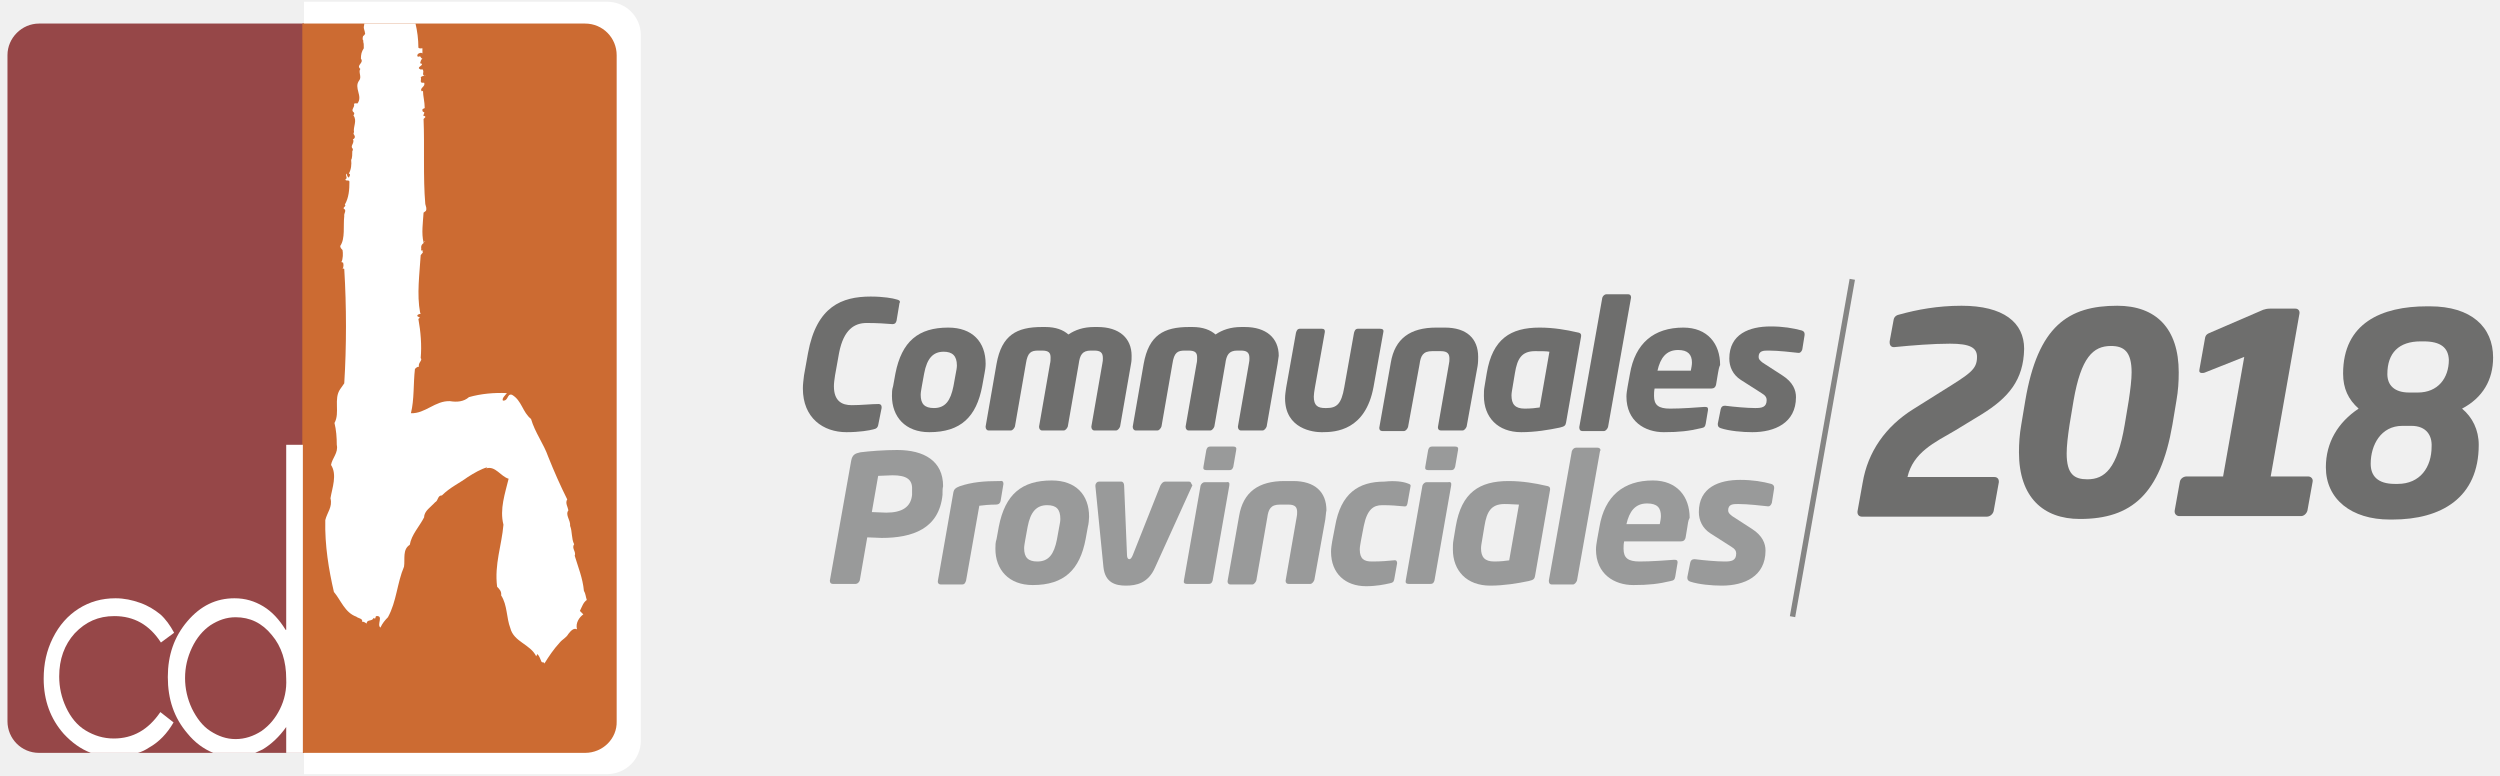
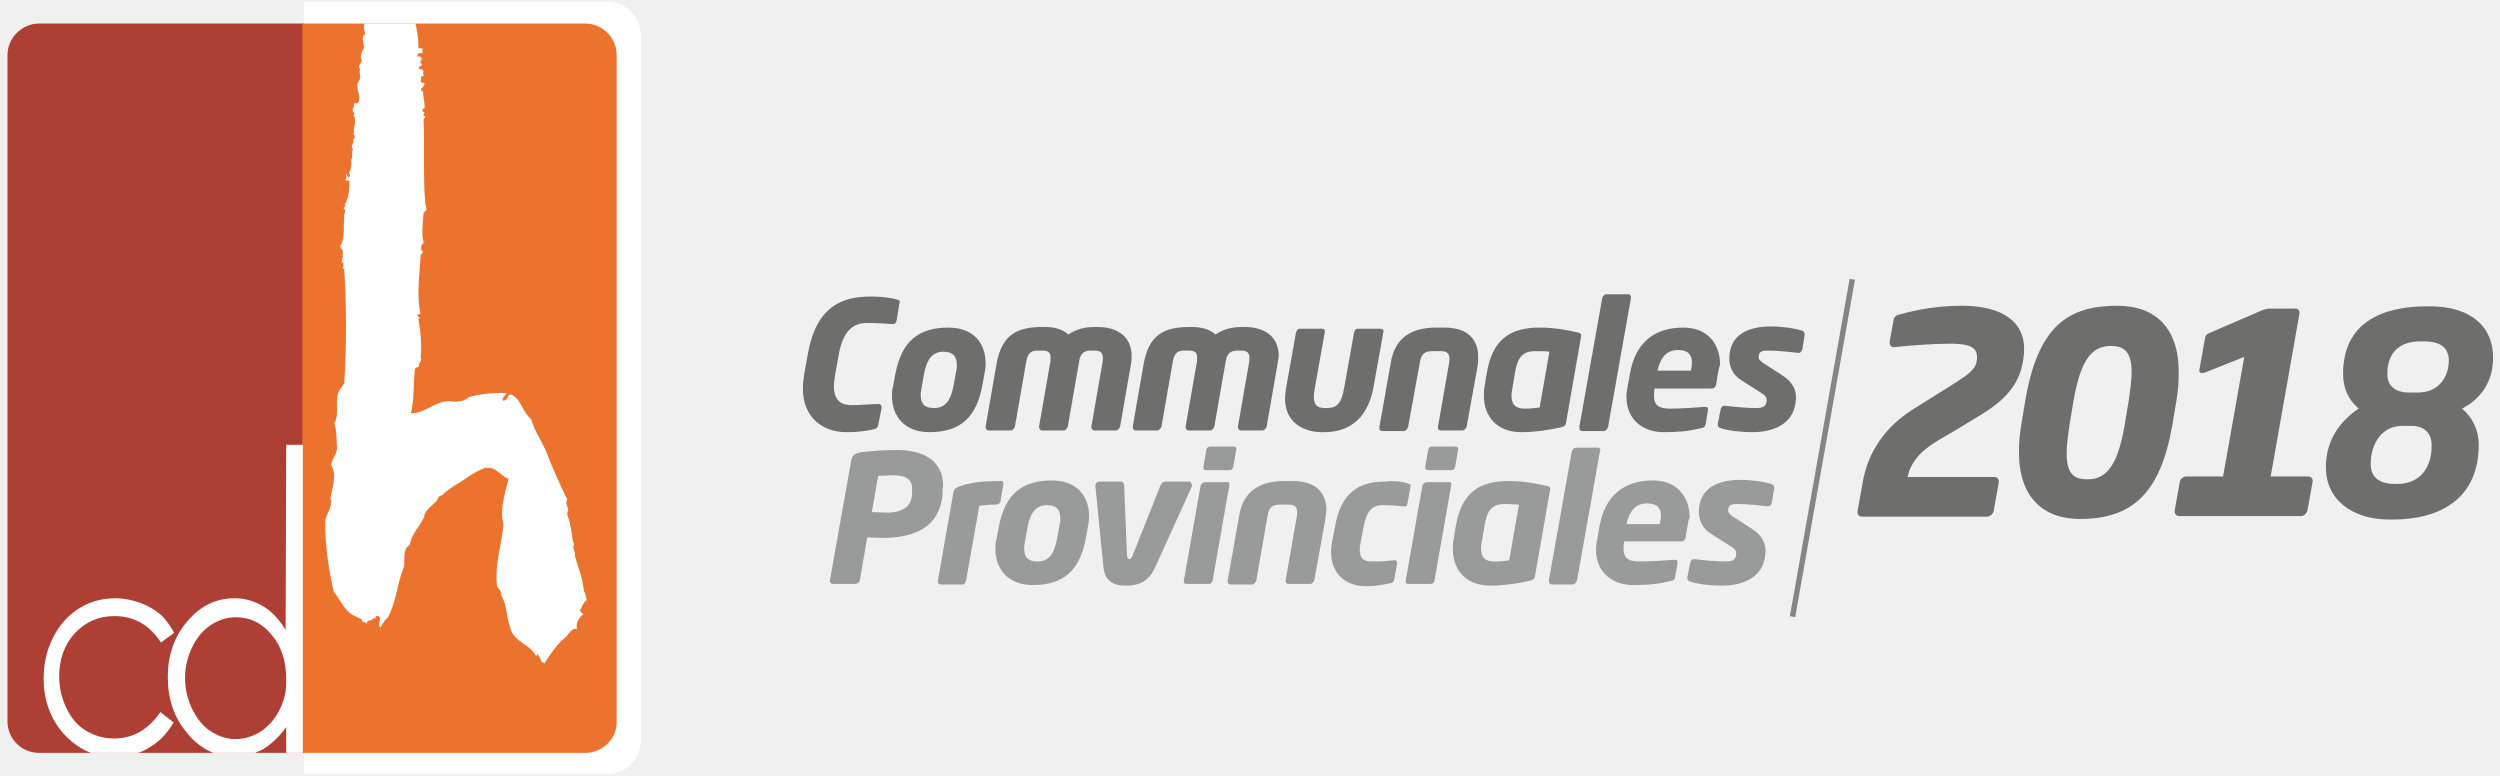
<svg xmlns="http://www.w3.org/2000/svg" version="1.1" id="Layer_1" x="0px" y="0px" viewBox="0 0 435 135" style="enable-background:new 0 0 435 135;" xml:space="preserve">
  <style type="text/css">
	.st0{fill:#6E6E6D;}
	.st1{fill:#999A9A;}
	.st2{fill:none;stroke:#858584;stroke-width:0.943;}
- 	.st3{fill:#964748;}
+ 	.st3{fill:#AE3F34;}
	.st4{fill:#FFFFFF;}
- 	.st5{fill:#CC6B32;}
+ 	.st5{fill:#EB732D;}
</style>
  <g>
    <g>
-       <path class="st0" d="M156.5,52.8l-0.5,3c-0.1,0.4-0.3,0.6-0.7,0.6c0,0,0,0,0,0h0c-1.1-0.1-2.8-0.2-4.5-0.2c-2.1,0-4,1.1-4.8,5.2    l-0.7,3.9c-0.1,0.7-0.2,1.3-0.2,1.9c0,2.6,1.4,3.3,3.1,3.3c1.7,0,3.4-0.2,4.6-0.2c0,0,0.1,0,0.1,0c0.3,0,0.5,0.2,0.5,0.5    c0,0,0,0.1,0,0.2l-0.6,3c-0.1,0.4-0.3,0.6-0.8,0.7c-0.7,0.2-2.5,0.5-4.7,0.5c-4.1,0-7.6-2.5-7.6-7.6c0-0.7,0.1-1.5,0.2-2.3    l0.7-3.9c1.5-8.1,5.9-9.8,10.9-9.8c2.2,0,3.9,0.3,4.5,0.5c0.4,0.1,0.6,0.2,0.6,0.5C156.5,52.7,156.5,52.7,156.5,52.8    C156.5,52.8,156.5,52.8,156.5,52.8z" />
+       <path class="st0" d="M156.5,52.8l-0.5,3c-0.1,0.4-0.3,0.6-0.7,0.6l0,0l0,0c-1.1-0.1-2.8-0.2-4.5-0.2c-2.1,0-4,1.1-4.8,5.2    l-0.7,3.9c-0.1,0.7-0.2,1.3-0.2,1.9c0,2.6,1.4,3.3,3.1,3.3c1.7,0,3.4-0.2,4.6-0.2h0.1c0.3,0,0.5,0.2,0.5,0.5c0,0,0,0.1,0,0.2    l-0.6,3c-0.1,0.4-0.3,0.6-0.8,0.7c-0.7,0.2-2.5,0.5-4.7,0.5c-4.1,0-7.6-2.5-7.6-7.6c0-0.7,0.1-1.5,0.2-2.3l0.7-3.9    c1.5-8.1,5.9-9.8,10.9-9.8c2.2,0,3.9,0.3,4.5,0.5c0.4,0.1,0.6,0.2,0.6,0.5C156.5,52.7,156.5,52.7,156.5,52.8L156.5,52.8z" />
      <path class="st0" d="M171.3,65l-0.4,2.2c-1,5.3-3.7,8-9.2,8c-4.2,0-6.5-2.7-6.5-6.3c0-0.6,0-1.1,0.2-1.7l0.4-2.2    c1.1-5.6,4-8,9.2-8c4.2,0,6.5,2.5,6.5,6.3C171.5,63.8,171.4,64.6,171.3,65z M164.2,61.2c-1.8,0-2.9,1.1-3.4,3.8l-0.4,2.2    c-0.1,0.6-0.2,1.1-0.2,1.5c0,1.6,0.7,2.3,2.3,2.3c2,0,2.9-1.3,3.4-3.8l0.4-2.2c0.1-0.5,0.2-1,0.2-1.4    C166.5,61.9,165.7,61.2,164.2,61.2z" />
-       <path class="st0" d="M196.8,63.3l-1.9,10.9c-0.1,0.3-0.4,0.7-0.7,0.7h-3.8c-0.3,0-0.5-0.3-0.5-0.6c0,0,0-0.1,0-0.1l1.9-10.9    c0.1-0.4,0.1-0.7,0.1-1c0-1-0.5-1.3-1.5-1.3h-0.6c-1.5,0-1.9,0.8-2.1,2.3l-1.9,10.9c-0.1,0.3-0.4,0.7-0.7,0.7h-3.8    c-0.3,0-0.5-0.3-0.5-0.6c0,0,0-0.1,0-0.1l1.9-10.9c0.1-0.4,0.1-0.7,0.1-1.1c0-0.8-0.3-1.2-1.5-1.2h-0.6c-1.3,0-1.9,0.3-2.2,2.3    l-1.9,10.9c-0.1,0.3-0.4,0.7-0.7,0.7H172c-0.3,0-0.5-0.3-0.5-0.6c0,0,0-0.1,0-0.1l1.9-10.9c0.9-5,3.5-6.4,7.9-6.4h0.6    c1.8,0,3.1,0.5,4,1.3c1.2-0.8,2.6-1.3,4.5-1.3h0.6c3.7,0,5.9,1.9,5.9,5C196.9,62.4,196.9,62.8,196.8,63.3z" />
-       <path class="st0" d="M222.3,63.3l-1.9,10.9c-0.1,0.3-0.4,0.7-0.7,0.7h-3.8c-0.3,0-0.5-0.3-0.5-0.6c0,0,0-0.1,0-0.1l1.9-10.9    c0.1-0.4,0.1-0.7,0.1-1c0-1-0.5-1.3-1.5-1.3h-0.6c-1.5,0-1.9,0.8-2.1,2.3l-1.9,10.9c-0.1,0.3-0.4,0.7-0.7,0.7h-3.8    c-0.3,0-0.5-0.3-0.5-0.6c0,0,0-0.1,0-0.1l1.9-10.9c0.1-0.4,0.1-0.7,0.1-1.1c0-0.8-0.3-1.2-1.5-1.2h-0.6c-1.3,0-1.9,0.3-2.2,2.3    l-1.9,10.9c-0.1,0.3-0.4,0.7-0.7,0.7h-3.8c-0.3,0-0.5-0.3-0.5-0.6c0,0,0-0.1,0-0.1l1.9-10.9c0.9-5,3.5-6.4,7.9-6.4h0.6    c1.8,0,3.1,0.5,4,1.3c1.2-0.8,2.6-1.3,4.5-1.3h0.6c3.7,0,5.9,1.9,5.9,5C222.4,62.4,222.4,62.8,222.3,63.3z" />
+       <path class="st0" d="M196.8,63.3l-1.9,10.9c-0.1,0.3-0.4,0.7-0.7,0.7h-3.8c-0.3,0-0.5-0.3-0.5-0.6v-0.1l1.9-10.9    c0.1-0.4,0.1-0.7,0.1-1c0-1-0.5-1.3-1.5-1.3h-0.6c-1.5,0-1.9,0.8-2.1,2.3l-1.9,10.9c-0.1,0.3-0.4,0.7-0.7,0.7h-3.8    c-0.3,0-0.5-0.3-0.5-0.6v-0.1l1.9-10.9c0.1-0.4,0.1-0.7,0.1-1.1c0-0.8-0.3-1.2-1.5-1.2h-0.6c-1.3,0-1.9,0.3-2.2,2.3l-1.9,10.9    c-0.1,0.3-0.4,0.7-0.7,0.7H172c-0.3,0-0.5-0.3-0.5-0.6v-0.1l1.9-10.9c0.9-5,3.5-6.4,7.9-6.4h0.6c1.8,0,3.1,0.5,4,1.3    c1.2-0.8,2.6-1.3,4.5-1.3h0.6c3.7,0,5.9,1.9,5.9,5C196.9,62.4,196.9,62.8,196.8,63.3z" />
+       <path class="st0" d="M222.3,63.3l-1.9,10.9c-0.1,0.3-0.4,0.7-0.7,0.7h-3.8c-0.3,0-0.5-0.3-0.5-0.6v-0.1l1.9-10.9    c0.1-0.4,0.1-0.7,0.1-1c0-1-0.5-1.3-1.5-1.3h-0.6c-1.5,0-1.9,0.8-2.1,2.3l-1.9,10.9c-0.1,0.3-0.4,0.7-0.7,0.7h-3.8    c-0.3,0-0.5-0.3-0.5-0.6v-0.1l1.9-10.9c0.1-0.4,0.1-0.7,0.1-1.1c0-0.8-0.3-1.2-1.5-1.2h-0.6c-1.3,0-1.9,0.3-2.2,2.3l-1.9,10.9    c-0.1,0.3-0.4,0.7-0.7,0.7h-3.8c-0.3,0-0.5-0.3-0.5-0.6v-0.1l1.9-10.9c0.9-5,3.5-6.4,7.9-6.4h0.6c1.8,0,3.1,0.5,4,1.3    c1.2-0.8,2.6-1.3,4.5-1.3h0.6c3.7,0,5.9,1.9,5.9,5C222.4,62.4,222.4,62.8,222.3,63.3z" />
      <path class="st0" d="M240.7,57.8l-1.7,9.5c-1.4,7.6-6.6,7.9-8.9,7.9h-0.2c-1.3,0-6.3-0.5-6.3-5.9c0-0.6,0.1-1.2,0.2-1.9l1.7-9.5    c0.1-0.3,0.2-0.7,0.7-0.7h3.8c0.4,0,0.6,0.2,0.5,0.7l-1.7,9.5c-0.1,0.6-0.2,1.2-0.2,1.6c0,1.6,0.7,2,2,2h0.2    c1.8,0,2.6-0.7,3.1-3.6l1.7-9.5c0.1-0.3,0.2-0.7,0.7-0.7h3.8C240.6,57.2,240.8,57.4,240.7,57.8z" />
-       <path class="st0" d="M257.1,63.7l-1.9,10.5c-0.1,0.3-0.4,0.7-0.7,0.7h-3.8c-0.3,0-0.5-0.2-0.5-0.5c0,0,0-0.1,0-0.1l1.9-10.9    c0.1-0.4,0.1-0.7,0.1-1c0-0.8-0.3-1.3-1.5-1.3h-1.5c-1.6,0-2,0.8-2.2,2.3L245,74.3c-0.1,0.3-0.4,0.7-0.7,0.7h-3.8    c-0.3,0-0.5-0.2-0.5-0.5c0,0,0-0.1,0-0.1l2-11.3c0.7-4.2,3.4-6.1,7.9-6.1h1.5c3.8,0,5.8,1.9,5.8,5.1    C257.2,62.5,257.2,63.1,257.1,63.7z" />
+       <path class="st0" d="M257.1,63.7l-1.9,10.5c-0.1,0.3-0.4,0.7-0.7,0.7h-3.8c-0.3,0-0.5-0.2-0.5-0.5v-0.1l1.9-10.9    c0.1-0.4,0.1-0.7,0.1-1c0-0.8-0.3-1.3-1.5-1.3h-1.5c-1.6,0-2,0.8-2.2,2.3l-2,10.9c-0.1,0.3-0.4,0.7-0.7,0.7h-3.8    c-0.3,0-0.5-0.2-0.5-0.5v-0.1l2-11.3c0.7-4.2,3.4-6.1,7.9-6.1h1.5c3.8,0,5.8,1.9,5.8,5.1C257.2,62.5,257.2,63.1,257.1,63.7z" />
      <path class="st0" d="M275.1,58.6l-2.6,14.9c-0.1,0.5-0.2,0.7-1.1,0.9c-1.9,0.4-4.3,0.8-6.7,0.8c-4.1,0-6.5-2.6-6.5-6.3    c0-0.5,0-1.1,0.1-1.6l0.4-2.4c1-5.9,4.1-7.9,9.2-7.9c2.4,0,4.7,0.4,6.4,0.8C274.9,57.9,275.2,58,275.1,58.6z M267.1,61.1    c-2.4,0-3.1,1.4-3.5,3.8l-0.4,2.4c-0.1,0.6-0.2,1.1-0.2,1.5c0,1.5,0.6,2.3,2.3,2.3c1,0,2-0.1,2.6-0.2l1.7-9.7    C269.1,61.1,268.1,61.1,267.1,61.1z" />
-       <path class="st0" d="M283.8,51.8l-4,22.5c-0.1,0.3-0.4,0.7-0.7,0.7h-3.8c-0.3,0-0.5-0.2-0.5-0.6c0,0,0-0.1,0-0.1l4-22.5    c0.1-0.3,0.4-0.6,0.7-0.6h3.8c0.3,0,0.5,0.2,0.5,0.5C283.8,51.7,283.8,51.7,283.8,51.8z" />
-       <path class="st0" d="M298.9,65.1l-0.3,1.8c-0.1,0.5-0.4,0.7-0.8,0.7h-9.9c-0.1,0.5-0.1,0.9-0.1,1.3c0,1.6,0.8,2.2,2.8,2.2    c2,0,4.7-0.2,6-0.3c0.5,0,0.6,0.1,0.6,0.5l-0.4,2.4c-0.1,0.5-0.2,0.7-0.8,0.8c-2.1,0.5-3.8,0.7-6.5,0.7c-3.3,0-6.5-1.9-6.5-6.2    c0-0.5,0.1-1.1,0.2-1.7l0.4-2.2c0.9-5.4,4.2-8.1,9.3-8.1c4.2,0,6.4,2.8,6.4,6.5C299.1,63.9,299,64.5,298.9,65.1z M292,60.9    c-2.1,0-3.1,1.4-3.6,3.6h5.8c0.1-0.5,0.2-1,0.2-1.4C294.4,61.7,293.7,60.9,292,60.9z" />
-       <path class="st0" d="M314,58.3l-0.4,2.5c-0.1,0.3-0.3,0.6-0.6,0.6c0,0-0.1,0-0.1,0c-0.9-0.1-3.5-0.4-5.1-0.4c0,0-0.1,0-0.1,0    c-0.8,0-1.7,0-1.7,1.1c0,0.4,0.2,0.6,0.7,1l3.4,2.2c1.9,1.2,2.4,2.6,2.4,3.8c0,4.5-3.7,6.1-7.6,6.1c-1.7,0-4-0.2-5.5-0.7    c-0.3-0.1-0.5-0.3-0.5-0.6c0-0.1,0-0.1,0-0.2l0.5-2.5c0.1-0.4,0.3-0.6,0.7-0.6c0,0,0.1,0,0.1,0c1.6,0.2,3.8,0.4,5.2,0.4    c1.1,0,2-0.1,2-1.4c0-0.4-0.2-0.8-0.9-1.2l-3.6-2.3c-1.4-0.9-2-2.3-2-3.7c0-4.3,3.5-5.6,7.2-5.6c2.2,0,3.9,0.3,5.4,0.7    c0.3,0.1,0.5,0.3,0.5,0.6C314,58.2,314,58.3,314,58.3z" />
+       <path class="st0" d="M283.8,51.8l-4,22.5c-0.1,0.3-0.4,0.7-0.7,0.7h-3.8c-0.3,0-0.5-0.2-0.5-0.6v-0.1l4-22.5    c0.1-0.3,0.4-0.6,0.7-0.6h3.8C283.6,51.2,283.8,51.4,283.8,51.8C283.8,51.7,283.8,51.7,283.8,51.8z" />
+       <path class="st0" d="M298.9,65.1l-0.3,1.8c-0.1,0.5-0.4,0.7-0.8,0.7h-9.9c-0.1,0.5-0.1,0.9-0.1,1.3c0,1.6,0.8,2.2,2.8,2.2    s4.7-0.2,6-0.3c0.5,0,0.6,0.1,0.6,0.5l-0.4,2.4c-0.1,0.5-0.2,0.7-0.8,0.8c-2.1,0.5-3.8,0.7-6.5,0.7c-3.3,0-6.5-1.9-6.5-6.2    c0-0.5,0.1-1.1,0.2-1.7l0.4-2.2c0.9-5.4,4.2-8.1,9.3-8.1c4.2,0,6.4,2.8,6.4,6.5C299.1,63.9,299,64.5,298.9,65.1z M292,60.9    c-2.1,0-3.1,1.4-3.6,3.6h5.8c0.1-0.5,0.2-1,0.2-1.4C294.4,61.7,293.7,60.9,292,60.9z" />
+       <path class="st0" d="M314,58.3l-0.4,2.5c-0.1,0.3-0.3,0.6-0.6,0.6h-0.1c-0.9-0.1-3.5-0.4-5.1-0.4h-0.1c-0.8,0-1.7,0-1.7,1.1    c0,0.4,0.2,0.6,0.7,1l3.4,2.2c1.9,1.2,2.4,2.6,2.4,3.8c0,4.5-3.7,6.1-7.6,6.1c-1.7,0-4-0.2-5.5-0.7c-0.3-0.1-0.5-0.3-0.5-0.6    c0-0.1,0-0.1,0-0.2l0.5-2.5c0.1-0.4,0.3-0.6,0.7-0.6h0.1c1.6,0.2,3.8,0.4,5.2,0.4c1.1,0,2-0.1,2-1.4c0-0.4-0.2-0.8-0.9-1.2    l-3.6-2.3c-1.4-0.9-2-2.3-2-3.7c0-4.3,3.5-5.6,7.2-5.6c2.2,0,3.9,0.3,5.4,0.7c0.3,0.1,0.5,0.3,0.5,0.6C314,58.2,314,58.3,314,58.3    z" />
    </g>
    <g>
-       <path class="st1" d="M164,85.8l0,0.3c-0.6,5.9-5.2,7.5-10.6,7.5c-0.7,0-1.7-0.1-2.5-0.1l-1.3,7.5c-0.1,0.3-0.4,0.6-0.7,0.6h-4    c-0.3,0-0.5-0.2-0.5-0.5c0,0,0-0.1,0-0.1l3.7-20.8c0.2-1.1,0.7-1.3,1.6-1.5c1.6-0.2,4.1-0.4,6.4-0.4c4.7,0,8,1.9,8,6.3    C164,85,164,85.4,164,85.8z M155.3,82.7c-0.4,0-2.2,0.1-2.5,0.1l-1.1,6.3c0.3,0,2.2,0.1,2.5,0.1c2.8,0,4.3-1,4.5-3.1l0-0.3    c0-0.2,0-0.4,0-0.6C158.8,83.4,157.7,82.7,155.3,82.7z" />
+       <path class="st1" d="M164,85.8v0.3c-0.6,5.9-5.2,7.5-10.6,7.5c-0.7,0-1.7-0.1-2.5-0.1l-1.3,7.5c-0.1,0.3-0.4,0.6-0.7,0.6h-4    c-0.3,0-0.5-0.2-0.5-0.5V101l3.7-20.8c0.2-1.1,0.7-1.3,1.6-1.5c1.6-0.2,4.1-0.4,6.4-0.4c4.7,0,8,1.9,8,6.3    C164,85,164,85.4,164,85.8z M155.3,82.7c-0.4,0-2.2,0.1-2.5,0.1l-1.1,6.3c0.3,0,2.2,0.1,2.5,0.1c2.8,0,4.3-1,4.5-3.1v-0.3    c0-0.2,0-0.4,0-0.6C158.8,83.4,157.7,82.7,155.3,82.7z" />
      <path class="st1" d="M174.6,84.2l-0.5,3c-0.1,0.3-0.2,0.6-0.9,0.6c-0.9,0-2.1,0.1-2.8,0.2l-2.3,13c-0.1,0.3-0.2,0.7-0.7,0.7h-3.7    c-0.3,0-0.6-0.2-0.5-0.7l2.7-15.4c0.1-0.4,0.3-0.7,1.1-1c2.1-0.7,4.1-0.9,7-0.9C174.4,83.6,174.6,83.8,174.6,84.2z" />
      <path class="st1" d="M189.3,91.6l-0.4,2.2c-1,5.3-3.7,8-9.2,8c-4.2,0-6.5-2.7-6.5-6.3c0-0.6,0-1.1,0.2-1.7l0.4-2.2    c1.1-5.6,4-8,9.2-8c4.2,0,6.5,2.5,6.5,6.3C189.5,90.4,189.4,91.3,189.3,91.6z M182.2,87.9c-1.8,0-2.9,1.1-3.4,3.8l-0.4,2.2    c-0.1,0.6-0.2,1.1-0.2,1.5c0,1.6,0.7,2.3,2.3,2.3c2,0,2.9-1.3,3.4-3.8l0.4-2.2c0.1-0.5,0.2-1,0.2-1.4    C184.5,88.6,183.8,87.9,182.2,87.9z" />
-       <path class="st1" d="M207.4,84.6l-6.4,14.1c-1.2,2.8-3.3,3.2-5.1,3.2s-3.6-0.5-3.9-3.2l-1.4-14.1c0,0,0-0.1,0-0.1    c0-0.4,0.3-0.7,0.6-0.7h3.9c0.3,0,0.5,0.3,0.5,0.7l0.5,12.1c0,0.5,0.2,0.7,0.4,0.7s0.4-0.2,0.6-0.7l4.8-12.1    c0.2-0.4,0.5-0.7,0.8-0.7h4.2c0.2,0,0.4,0.2,0.4,0.4C207.5,84.4,207.5,84.5,207.4,84.6z" />
+       <path class="st1" d="M207.4,84.6L201,98.7c-1.2,2.8-3.3,3.2-5.1,3.2s-3.6-0.5-3.9-3.2l-1.4-14.1v-0.1c0-0.4,0.3-0.7,0.6-0.7h3.9    c0.3,0,0.5,0.3,0.5,0.7l0.5,12.1c0,0.5,0.2,0.7,0.4,0.7s0.4-0.2,0.6-0.7l4.8-12.1c0.2-0.4,0.5-0.7,0.8-0.7h4.2    c0.2,0,0.4,0.2,0.4,0.4C207.5,84.4,207.5,84.5,207.4,84.6z" />
      <path class="st1" d="M213.9,84.5L211,101c-0.1,0.3-0.2,0.6-0.7,0.6h-3.8c-0.4,0-0.6-0.2-0.5-0.6l2.9-16.5c0.1-0.3,0.4-0.6,0.7-0.6    h3.8C213.8,83.8,214,84,213.9,84.5z M209.4,81.2l0.5-2.9c0.1-0.3,0.2-0.6,0.7-0.6h4c0.4,0,0.6,0.2,0.5,0.6l-0.5,2.9    c-0.1,0.3-0.2,0.6-0.7,0.6h-4C209.5,81.8,209.3,81.6,209.4,81.2z" />
-       <path class="st1" d="M230.6,90.4l-1.9,10.5c-0.1,0.3-0.4,0.7-0.7,0.7h-3.8c-0.3,0-0.5-0.2-0.5-0.5c0,0,0-0.1,0-0.1l1.9-10.9    c0.1-0.4,0.1-0.7,0.1-1c0-0.8-0.3-1.3-1.5-1.3h-1.5c-1.6,0-2,0.8-2.2,2.3l-1.9,10.9c-0.1,0.3-0.4,0.7-0.7,0.7h-3.8    c-0.3,0-0.5-0.2-0.5-0.5c0,0,0-0.1,0-0.1l2-11.3c0.7-4.2,3.4-6.1,7.9-6.1h1.5c3.8,0,5.8,1.9,5.8,5.1    C230.7,89.2,230.7,89.8,230.6,90.4z" />
+       <path class="st1" d="M230.6,90.4l-1.9,10.5c-0.1,0.3-0.4,0.7-0.7,0.7h-3.8c-0.3,0-0.5-0.2-0.5-0.5V101l1.9-10.9    c0.1-0.4,0.1-0.7,0.1-1c0-0.8-0.3-1.3-1.5-1.3h-1.5c-1.6,0-2,0.8-2.2,2.3l-1.9,10.9c-0.1,0.3-0.4,0.7-0.7,0.7h-3.8    c-0.3,0-0.5-0.2-0.5-0.5v-0.1l2-11.3c0.7-4.2,3.4-6.1,7.9-6.1h1.5c3.8,0,5.8,1.9,5.8,5.1C230.7,89.2,230.7,89.8,230.6,90.4z" />
      <path class="st1" d="M244.9,84.1c0.6,0.2,0.6,0.3,0.5,0.7l-0.5,2.8c-0.1,0.3-0.1,0.6-0.7,0.5c-1.2-0.1-2-0.2-3.7-0.2    c-1.5,0-2.6,0.7-3.2,3.6l-0.5,2.6c-0.1,0.6-0.2,1.1-0.2,1.5c0,1.7,0.8,2.1,2.1,2.1c1.8,0,2.6-0.1,3.8-0.2c0.5-0.1,0.6,0.2,0.6,0.5    l-0.5,2.8c-0.1,0.5-0.3,0.6-0.8,0.7c-0.9,0.2-2.3,0.5-4.1,0.5c-3.6,0-6.1-2.2-6.1-6c0-0.6,0.1-1.2,0.2-1.8l0.5-2.6    c1-5.8,4.1-7.8,8.6-7.8C242.7,83.6,244.1,83.8,244.9,84.1z" />
      <path class="st1" d="M252.5,84.5l-2.9,16.5c-0.1,0.3-0.2,0.6-0.7,0.6h-3.8c-0.4,0-0.6-0.2-0.5-0.6l2.9-16.5    c0.1-0.3,0.4-0.6,0.7-0.6h3.8C252.4,83.8,252.6,84,252.5,84.5z M248,81.2l0.5-2.9c0.1-0.3,0.2-0.6,0.7-0.6h4    c0.4,0,0.6,0.2,0.5,0.6l-0.5,2.9c-0.1,0.3-0.2,0.6-0.7,0.6h-4C248.1,81.8,247.9,81.6,248,81.2z" />
      <path class="st1" d="M269.7,85.3l-2.6,14.9c-0.1,0.5-0.2,0.7-1.1,0.9c-1.9,0.4-4.3,0.8-6.7,0.8c-4.1,0-6.5-2.6-6.5-6.3    c0-0.5,0-1.1,0.1-1.6l0.4-2.4c1-5.9,4.1-7.9,9.2-7.9c2.4,0,4.7,0.4,6.4,0.8C269.5,84.6,269.8,84.7,269.7,85.3z M261.8,87.7    c-2.4,0-3.1,1.4-3.5,3.8l-0.4,2.4c-0.1,0.6-0.2,1.1-0.2,1.5c0,1.5,0.6,2.3,2.3,2.3c1,0,2-0.1,2.6-0.2l1.7-9.7    C263.7,87.8,262.8,87.7,261.8,87.7z" />
-       <path class="st1" d="M278.4,78.5l-4,22.5c-0.1,0.3-0.4,0.7-0.7,0.7H270c-0.3,0-0.5-0.2-0.5-0.6c0,0,0-0.1,0-0.1l4-22.5    c0.1-0.3,0.4-0.6,0.7-0.6h3.8c0.3,0,0.5,0.2,0.5,0.5C278.4,78.4,278.4,78.4,278.4,78.5z" />
-       <path class="st1" d="M293.6,91.7l-0.3,1.8c-0.1,0.5-0.4,0.7-0.8,0.7h-9.9c-0.1,0.5-0.1,0.9-0.1,1.3c0,1.6,0.8,2.2,2.8,2.2    c2,0,4.7-0.2,6-0.3c0.5,0,0.6,0.1,0.6,0.5l-0.4,2.4c-0.1,0.5-0.2,0.7-0.8,0.8c-2.1,0.5-3.8,0.7-6.5,0.7c-3.3,0-6.5-1.9-6.5-6.2    c0-0.5,0.1-1.1,0.2-1.7l0.4-2.2c0.9-5.4,4.2-8.1,9.3-8.1c4.2,0,6.4,2.8,6.4,6.5C293.7,90.6,293.7,91.2,293.6,91.7z M286.6,87.6    c-2.1,0-3.1,1.4-3.6,3.6h5.8c0.1-0.5,0.2-1,0.2-1.4C289,88.4,288.4,87.6,286.6,87.6z" />
-       <path class="st1" d="M308.7,85l-0.4,2.5c-0.1,0.3-0.3,0.6-0.6,0.6c0,0-0.1,0-0.1,0c-0.9-0.1-3.5-0.4-5.1-0.4c0,0-0.1,0-0.1,0    c-0.8,0-1.7,0-1.7,1.1c0,0.4,0.2,0.6,0.7,1l3.4,2.2c1.9,1.2,2.4,2.6,2.4,3.8c0,4.5-3.7,6.1-7.6,6.1c-1.7,0-4-0.2-5.5-0.7    c-0.3-0.1-0.5-0.3-0.5-0.6c0-0.1,0-0.1,0-0.2l0.5-2.5c0.1-0.4,0.3-0.6,0.7-0.6c0,0,0.1,0,0.1,0c1.6,0.2,3.8,0.4,5.2,0.4    c1.1,0,2-0.1,2-1.4c0-0.4-0.2-0.8-0.9-1.2l-3.6-2.3c-1.4-0.9-2-2.3-2-3.7c0-4.3,3.5-5.6,7.2-5.6c2.2,0,3.9,0.3,5.4,0.7    c0.3,0.1,0.5,0.3,0.5,0.6C308.7,84.9,308.7,85,308.7,85z" />
+       <path class="st1" d="M278.4,78.5l-4,22.5c-0.1,0.3-0.4,0.7-0.7,0.7H270c-0.3,0-0.5-0.2-0.5-0.6V101l4-22.5    c0.1-0.3,0.4-0.6,0.7-0.6h3.8c0.3,0,0.5,0.2,0.5,0.5C278.4,78.4,278.4,78.4,278.4,78.5z" />
+       <path class="st1" d="M293.6,91.7l-0.3,1.8c-0.1,0.5-0.4,0.7-0.8,0.7h-9.9c-0.1,0.5-0.1,0.9-0.1,1.3c0,1.6,0.8,2.2,2.8,2.2    s4.7-0.2,6-0.3c0.5,0,0.6,0.1,0.6,0.5l-0.4,2.4c-0.1,0.5-0.2,0.7-0.8,0.8c-2.1,0.5-3.8,0.7-6.5,0.7c-3.3,0-6.5-1.9-6.5-6.2    c0-0.5,0.1-1.1,0.2-1.7l0.4-2.2c0.9-5.4,4.2-8.1,9.3-8.1c4.2,0,6.4,2.8,6.4,6.5C293.7,90.6,293.7,91.2,293.6,91.7z M286.6,87.6    c-2.1,0-3.1,1.4-3.6,3.6h5.8c0.1-0.5,0.2-1,0.2-1.4C289,88.4,288.4,87.6,286.6,87.6z" />
+       <path class="st1" d="M308.7,85l-0.4,2.5c-0.1,0.3-0.3,0.6-0.6,0.6h-0.1c-0.9-0.1-3.5-0.4-5.1-0.4h-0.1c-0.8,0-1.7,0-1.7,1.1    c0,0.4,0.2,0.6,0.7,1l3.4,2.2c1.9,1.2,2.4,2.6,2.4,3.8c0,4.5-3.7,6.1-7.6,6.1c-1.7,0-4-0.2-5.5-0.7c-0.3-0.1-0.5-0.3-0.5-0.6    c0-0.1,0-0.1,0-0.2l0.5-2.5c0.1-0.4,0.3-0.6,0.7-0.6h0.1c1.6,0.2,3.8,0.4,5.2,0.4c1.1,0,2-0.1,2-1.4c0-0.4-0.2-0.8-0.9-1.2    l-3.6-2.3c-1.4-0.9-2-2.3-2-3.7c0-4.3,3.5-5.6,7.2-5.6c2.2,0,3.9,0.3,5.4,0.7c0.3,0.1,0.5,0.3,0.5,0.6    C308.7,84.9,308.7,85,308.7,85z" />
    </g>
    <g>
-       <path class="st0" d="M344.8,72.1l-4.6,2.8c-3.6,2.1-7.3,3.8-8.3,8.1H347c0.5,0,0.8,0.3,0.8,0.8c0,0,0,0,0,0.1v0l-0.9,5    c-0.1,0.5-0.6,1-1.2,1h-21.7c-0.5,0-0.8-0.3-0.8-0.8c0,0,0-0.1,0-0.1v0l0.9-5c0.9-5.4,4-9.8,8.8-12.8L338,68c4.8-3,6-3.7,6-5.9    c0-1.6-1.2-2.3-4.7-2.3c-3,0-6.7,0.3-9.7,0.6c0,0,0,0-0.1,0c-0.4,0-0.7-0.3-0.7-0.8c0-0.1,0-0.1,0-0.2l0.7-3.8    c0.1-0.5,0.5-0.8,1.1-0.9c2.9-0.8,6.5-1.5,10.7-1.5c7.3,0,10.9,2.9,10.9,7.5C352.1,66.1,349.5,69.2,344.8,72.1z" />
+       <path class="st0" d="M344.8,72.1l-4.6,2.8c-3.6,2.1-7.3,3.8-8.3,8.1H347c0.5,0,0.8,0.3,0.8,0.8c0,0,0,0,0,0.1l0,0l-0.9,5    c-0.1,0.5-0.6,1-1.2,1H324c-0.5,0-0.8-0.3-0.8-0.8V89l0,0l0.9-5c0.9-5.4,4-9.8,8.8-12.8L338,68c4.8-3,6-3.7,6-5.9    c0-1.6-1.2-2.3-4.7-2.3c-3,0-6.7,0.3-9.7,0.6c0,0,0,0-0.1,0c-0.4,0-0.7-0.3-0.7-0.8c0-0.1,0-0.1,0-0.2l0.7-3.8    c0.1-0.5,0.5-0.8,1.1-0.9c2.9-0.8,6.5-1.5,10.7-1.5c7.3,0,10.9,2.9,10.9,7.5C352.1,66.1,349.5,69.2,344.8,72.1z" />
      <path class="st0" d="M378.7,69.7l-0.7,4.2c-2.1,12.1-7.1,16.4-16.1,16.4c-6.4,0-10.6-3.8-10.6-11.6c0-1.5,0.1-3.1,0.4-4.8l0.7-4.2    c2.2-13,7.5-16.5,16-16.5c6.7,0,10.7,3.9,10.7,11.6C379.1,66.4,379,68,378.7,69.7z M367.3,60.2c-3.1,0-5.2,2-6.5,9.5l-0.7,4.2    c-0.3,2-0.5,3.7-0.5,5c0,3.6,1.3,4.5,3.6,4.5c3,0,5.2-1.8,6.5-9.5l0.7-4.2c0.3-2,0.5-3.7,0.5-4.9    C370.9,61.2,369.6,60.2,367.3,60.2z" />
-       <path class="st0" d="M386.8,83l3.7-20.9l-6.8,2.7c-0.2,0.1-0.4,0.1-0.6,0.1c-0.3,0-0.5-0.2-0.4-0.6l1-5.6c0.1-0.3,0.2-0.5,0.6-0.7    l9.5-4.1c0.3-0.1,0.7-0.2,1.2-0.2h4.4c0.5,0,0.8,0.4,0.7,0.9l-5,28.3h6.5c0.5,0,0.9,0.4,0.8,0.9l-0.9,5c-0.1,0.5-0.6,1-1.1,1    h-21.2c-0.5,0-0.9-0.4-0.8-1l0.9-5c0.1-0.5,0.6-0.9,1.2-0.9H386.8z" />
+       <path class="st0" d="M386.8,83l3.7-20.9l-6.8,2.7c-0.2,0.1-0.4,0.1-0.6,0.1c-0.3,0-0.5-0.2-0.4-0.6l1-5.6c0.1-0.3,0.2-0.5,0.6-0.7    l9.5-4.1c0.3-0.1,0.7-0.2,1.2-0.2h4.4c0.5,0,0.8,0.4,0.7,0.9l-5,28.3h6.5c0.5,0,0.9,0.4,0.8,0.9l-0.9,5c-0.1,0.5-0.6,1-1.1,1    h-21.2c-0.5,0-0.9-0.4-0.8-1l0.9-5c0.1-0.5,0.6-0.9,1.2-0.9h6.3V83z" />
      <path class="st0" d="M428.4,71.1c1.8,1.5,2.9,3.7,2.9,6.3c0,9.2-6.5,13-15,13h-0.5c-6.6,0-11.1-3.5-11.1-9.1    c0-4.3,2.1-7.8,5.7-10.2c-1.8-1.6-2.7-3.5-2.7-6.1c0-8.8,6.7-11.7,14.6-11.7h0.5c7.2,0,11,3.6,11,8.9    C433.8,66.1,432,69.2,428.4,71.1z M419.6,74.1H418c-3.7,0-5.5,3.3-5.5,6.6c0,2.1,1.2,3.5,4.2,3.5h0.5c3.9,0,5.9-2.9,5.9-6.5    C423.2,75.8,422.2,74.1,419.6,74.1z M421.7,59.4h-0.5c-3.8,0-5.8,2-5.8,5.7c0,1.9,1.2,3.2,3.8,3.2h1.5c3.5,0,5.4-2.5,5.4-5.7    C426,60.5,424.7,59.4,421.7,59.4z" />
    </g>
    <line class="st2" x1="322.3" y1="48.6" x2="311.9" y2="107.3" />
    <g>
      <path class="st3" d="M56,131H6.8c-3.1,0-5.5-2.5-5.5-5.5V9.6c0-3,2.5-5.5,5.5-5.5H56V131z" />
      <path class="st4" d="M105.6,134.7H52.9V0.3h52.7c3.3,0,5.9,2.6,5.9,5.8v122.8C111.5,132.1,108.9,134.7,105.6,134.7" />
      <path class="st5" d="M101.8,131H52.6V4.1h49.2c3.1,0,5.5,2.5,5.5,5.5v115.9C107.4,128.5,104.9,131,101.8,131" />
-       <path class="st4" d="M19.9,107.2c3.4,0,6.1,1.5,8.1,4.6l2.3-1.7c-0.7-1.3-1.5-2.4-2.4-3.2c-1-0.8-2.1-1.5-3.5-2    c-1.4-0.5-2.8-0.8-4.3-0.8c-2.4,0-4.5,0.6-6.4,1.8c-1.9,1.2-3.4,2.9-4.5,5.1c-1.1,2.2-1.6,4.5-1.6,7.1c0,3.8,1.2,7,3.5,9.6    c1.4,1.5,2.9,2.6,4.7,3.3H24c0.7-0.2,1.3-0.5,1.9-0.9c1.8-1,3.2-2.5,4.3-4.4l-2.3-1.8c-2.1,3.1-4.8,4.6-8.1,4.6    c-1.8,0-3.4-0.5-4.9-1.4c-1.5-0.9-2.6-2.3-3.4-4c-0.8-1.7-1.2-3.5-1.2-5.4c0-3,0.9-5.5,2.7-7.5C14.9,108.2,17.1,107.2,19.9,107.2" />
-       <path class="st4" d="M48.7,123.4c-0.8,1.6-1.8,2.8-3.2,3.8c-1.4,0.9-2.9,1.4-4.5,1.4c-1.6,0-3-0.5-4.4-1.4    c-1.4-0.9-2.4-2.3-3.2-3.9c-0.8-1.7-1.2-3.5-1.2-5.3c0-1.9,0.4-3.6,1.2-5.3c0.8-1.7,1.9-3,3.2-3.9c1.4-0.9,2.8-1.4,4.4-1.4    c2.5,0,4.6,1,6.3,3.1c1.7,2,2.5,4.6,2.5,7.6C49.9,120,49.5,121.8,48.7,123.4 M49.7,109.6c-1.1-1.8-2.4-3.2-3.9-4.1    c-1.5-0.9-3.1-1.4-5-1.4c-3.2,0-5.9,1.3-8.2,4c-2.3,2.7-3.4,5.9-3.4,9.7c0,3.9,1.1,7.1,3.4,9.8c1.3,1.6,2.8,2.7,4.5,3.4h7.3    c0.4-0.2,0.9-0.4,1.3-0.6c1.5-0.9,2.9-2.2,4.1-3.9v4.5h2.9V77.4h-2.9V109.6z" />
+       <path class="st4" d="M19.9,107.2c3.4,0,6.1,1.5,8.1,4.6l2.3-1.7c-0.7-1.3-1.5-2.4-2.4-3.2c-1-0.8-2.1-1.5-3.5-2s-2.8-0.8-4.3-0.8    c-2.4,0-4.5,0.6-6.4,1.8c-1.9,1.2-3.4,2.9-4.5,5.1s-1.6,4.5-1.6,7.1c0,3.8,1.2,7,3.5,9.6c1.4,1.5,2.9,2.6,4.7,3.3H24    c0.7-0.2,1.3-0.5,1.9-0.9c1.8-1,3.2-2.5,4.3-4.4l-2.3-1.8c-2.1,3.1-4.8,4.6-8.1,4.6c-1.8,0-3.4-0.5-4.9-1.4s-2.6-2.3-3.4-4    c-0.8-1.7-1.2-3.5-1.2-5.4c0-3,0.9-5.5,2.7-7.5C14.9,108.2,17.1,107.2,19.9,107.2" />
+       <path class="st4" d="M48.7,123.4c-0.8,1.6-1.8,2.8-3.2,3.8c-1.4,0.9-2.9,1.4-4.5,1.4s-3-0.5-4.4-1.4s-2.4-2.3-3.2-3.9    c-0.8-1.7-1.2-3.5-1.2-5.3c0-1.9,0.4-3.6,1.2-5.3c0.8-1.7,1.9-3,3.2-3.9c1.4-0.9,2.8-1.4,4.4-1.4c2.5,0,4.6,1,6.3,3.1    c1.7,2,2.5,4.6,2.5,7.6C49.9,120,49.5,121.8,48.7,123.4 M49.7,109.6c-1.1-1.8-2.4-3.2-3.9-4.1s-3.1-1.4-5-1.4    c-3.2,0-5.9,1.3-8.2,4s-3.4,5.9-3.4,9.7c0,3.9,1.1,7.1,3.4,9.8c1.3,1.6,2.8,2.7,4.5,3.4h7.3c0.4-0.2,0.9-0.4,1.3-0.6    c1.5-0.9,2.9-2.2,4.1-3.9v4.5h2.9V77.4h-2.9L49.7,109.6L49.7,109.6z" />
      <path class="st4" d="M73.7,41.9c0.1,0,0.1,0,0.2,0C73.8,41.9,73.7,41.9,73.7,41.9" />
-       <path class="st4" d="M59.6,46.6c0,0,0.1-0.1,0.1-0.1C59.7,46.5,59.6,46.6,59.6,46.6" />
+       <path class="st4" d="M59.6,46.6L59.6,46.6C59.7,46.5,59.6,46.6,59.6,46.6" />
      <path class="st4" d="M73.8,42.1c0.1,0,0.1,0,0.2,0C73.9,42,73.8,42,73.8,42.1" />
-       <path class="st4" d="M59.8,46.6c0,0-0.1,0.1-0.1,0.1C59.7,46.7,59.8,46.7,59.8,46.6" />
-       <path class="st4" d="M102.1,104.4c-0.2-0.6-0.2-1.1-0.5-1.6c-0.2-2.2-1-4.1-1.6-6.1c0.3-0.7-0.6-1.3-0.1-2c-0.5-1-0.3-2.2-0.7-3.2    c0.1-1-0.9-1.9-0.3-2.7c-0.1-0.6-0.6-1.3-0.2-1.9c-1.2-2.4-2.3-4.9-3.3-7.4c-0.8-2.3-2.3-4.2-3-6.6c-1.5-1.2-1.6-3.2-3.3-4.2    c-0.9-0.3-0.6,1.1-1.6,1c-0.2-0.4,0.4-0.9,0.7-1.3c-2.2-0.1-4.5,0.1-6.6,0.7c-0.9,0.8-2.1,0.9-3.3,0.7c-2.6-0.1-4.3,2.2-6.8,2.1    c0.6-2.4,0.4-5.1,0.7-7.7c0.2-0.2,0.4-0.4,0.7-0.4c-0.2-0.7,0.7-1.1,0.3-1.5c0.2-2.2,0-4.6-0.4-6.8c0.1-0.1,0.2-0.2,0.3-0.2    l-0.5-0.3c0-0.4,0.6-0.3,0.6-0.5l-0.1-0.1c-0.6-3.2-0.1-6.7,0.1-10l0.4-0.5l-0.1-0.1c0-0.1,0.2-0.1,0.1-0.2h-0.2    c-0.2,0-0.1-0.2-0.1-0.3c-0.1-0.5,0.1-0.8,0.4-1c0,0,0,0,0,0c0,0,0-0.1,0-0.1c-0.4-1.6-0.1-3.5,0-5.2l0.4-0.3    c0.2-0.4,0-0.8-0.1-1.2c-0.4-4.6-0.1-10-0.3-14.8l0.2-0.2c0.3-0.2-0.1-0.4-0.2-0.3c-0.1-0.3,0.2-0.4,0.1-0.7h-0.1    c-0.2-0.1-0.2-0.2-0.2-0.4c0-0.2,0.3-0.2,0.4-0.3c0-1.1-0.3-2.1-0.3-3l-0.2,0.1c-0.5-0.6,0.7-0.8,0.4-1.5h-0.4    c-0.4-0.2,0-0.6-0.2-0.9c0.2-0.4,0.7-0.2,0.9-0.4c-0.1,0-0.2,0.1-0.3,0.1c-0.4-0.3,0-0.6-0.2-1c0-0.2-0.3-0.1-0.4-0.1    c-0.9-0.4,0.4-0.6,0.2-1l-0.3-0.1c0.1-0.3,0.1-0.6,0.4-0.8c-0.2,0-0.3-0.3-0.4-0.4c-0.2,0-0.4,0.2-0.5-0.1c0-0.1,0.1-0.2,0.1-0.3    c0.3-0.2,0.6-0.3,0.8-0.1V8.4c-0.2,0-0.5,0.1-0.7-0.1c0-1.5-0.2-2.9-0.5-4.2h-8.9c0,0.2-0.1,0.4-0.1,0.7c0,0.2,0.2,0.7,0.2,0.9    c0.1,0.1,0,0.3-0.2,0.5c-0.2,0-0.2,0.5-0.2,0.6c0,0.2,0.2,0.2,0.1,0.5c0.1,0.2,0.1,0.5,0.1,1.1c-0.4,0.6-0.5,1.1-0.5,1.8    c0.6,0.8-0.9,1.1-0.1,1.8c-0.4,0.5,0.3,1.4-0.2,2c-1,1.3,0.7,2.7-0.3,4c-0.2,0-0.5-0.1-0.6,0.1c0.2,0.6-0.7,1,0,1.5    c0.1,0.2,0,0.3-0.1,0.5c0.7,0.9-0.1,2,0.1,2.9c-0.3,0.4,0.3,0.5,0.1,1c-0.1,0.1-0.1,0.2-0.3,0.2c0.4,0.7-0.6,1.2,0,1.7    c0,0.1,0,0.3-0.1,0.4c0,0.4,0,1.3-0.2,1.5c0.1,0.8,0,1.7-0.4,2.4c0.4,0.1,0.1,0.5,0,0.7c-0.3-0.1-0.3-0.5-0.4-0.7    c-0.3,0.3,0.3,0.8-0.2,1c0,0.4,0.6,0,0.7,0.4c0,1.4-0.1,2.8-0.8,4c0.3,0.3-0.3,0.4-0.2,0.7c0.6,0.3,0,0.8,0.1,1.3    c-0.2,1.7,0.2,3.9-0.7,5.2c0,0.3,0.2,0.5,0.4,0.7c0.1,0.5,0.1,1.6-0.2,2.1l0.3,0.1c0.1,0.3,0.1,0.8-0.1,1.1c0.1-0.1,0.2-0.1,0.3,0    c0.4,6.5,0.4,13.5,0,19.9l-0.7,1c-1.2,1.7,0,4.1-1,5.9c0.3,1.2,0.4,2.5,0.4,3.8c0.3,1.4-0.8,2.3-1,3.5c1.1,1.7,0.2,4-0.1,5.8    c0.4,1.5-0.6,2.5-0.9,3.8c-0.1,4.4,0.6,8.6,1.5,12.5c1.2,1.4,1.9,3.6,3.9,4.3c0.3,0.3,1.2,0.3,1,0.9c0.3-0.1,0.6,0.2,0.8,0.3    c0-0.8,1-0.3,1.2-1l0.1,0.1c0.4,0.1,0.1-0.3,0.4-0.4c1.3-0.1,0,1.5,0.7,2c0.3-0.7,0.8-1.3,1.3-1.8c1.5-2.7,1.6-6,2.8-8.8    c0.2-1.3-0.3-3,1-3.8c0.3-1.8,1.7-3.2,2.5-4.8c0-1.1,1.2-1.8,1.9-2.6c0.6-0.3,0.4-1.2,1.2-1.2c1.4-1.4,3-2.1,4.5-3.2    c1.1-0.7,2.3-1.4,3.4-1.7l-0.2,0.2c1.6-0.5,2.5,1.4,3.9,1.8c-0.6,2.5-1.6,5.3-0.9,8c-0.3,3.6-1.6,6.9-1.1,10.8    c0.4,0.4,0.8,0.8,0.7,1.5c1.1,1.7,0.9,3.9,1.6,5.7c0.6,2.4,3.5,2.8,4.5,4.9l0.2-0.4c0.4,0.4,0.5,0.9,0.7,1.3    c0.1,0.3,0.6,0,0.5,0.4c0.8-1.3,1.6-2.5,2.7-3.7c0.5-0.6,1.1-0.8,1.5-1.5c0.4-0.5,0.9-1.1,1.5-0.8c-0.3-1.1,0.4-2.1,1.1-2.6    l-0.6-0.6C101.3,105.5,101.5,104.8,102.1,104.4" />
+       <path class="st4" d="M59.8,46.6L59.8,46.6C59.7,46.7,59.8,46.7,59.8,46.6" />
+       <path class="st4" d="M102.1,104.4c-0.2-0.6-0.2-1.1-0.5-1.6c-0.2-2.2-1-4.1-1.6-6.1c0.3-0.7-0.6-1.3-0.1-2c-0.5-1-0.3-2.2-0.7-3.2    c0.1-1-0.9-1.9-0.3-2.7c-0.1-0.6-0.6-1.3-0.2-1.9c-1.2-2.4-2.3-4.9-3.3-7.4c-0.8-2.3-2.3-4.2-3-6.6c-1.5-1.2-1.6-3.2-3.3-4.2    c-0.9-0.3-0.6,1.1-1.6,1c-0.2-0.4,0.4-0.9,0.7-1.3c-2.2-0.1-4.5,0.1-6.6,0.7c-0.9,0.8-2.1,0.9-3.3,0.7c-2.6-0.1-4.3,2.2-6.8,2.1    c0.6-2.4,0.4-5.1,0.7-7.7c0.2-0.2,0.4-0.4,0.7-0.4c-0.2-0.7,0.7-1.1,0.3-1.5c0.2-2.2,0-4.6-0.4-6.8c0.1-0.1,0.2-0.2,0.3-0.2    L72.6,55c0-0.4,0.6-0.3,0.6-0.5l-0.1-0.1c-0.6-3.2-0.1-6.7,0.1-10l0.4-0.5l-0.1-0.1c0-0.1,0.2-0.1,0.1-0.2h-0.2    c-0.2,0-0.1-0.2-0.1-0.3c-0.1-0.5,0.1-0.8,0.4-1l0,0v-0.1c-0.4-1.6-0.1-3.5,0-5.2l0.4-0.3c0.2-0.4,0-0.8-0.1-1.2    c-0.4-4.6-0.1-10-0.3-14.8l0.2-0.2c0.3-0.2-0.1-0.4-0.2-0.3c-0.1-0.3,0.2-0.4,0.1-0.7h-0.1c-0.2-0.1-0.2-0.2-0.2-0.4    c0-0.2,0.3-0.2,0.4-0.3c0-1.1-0.3-2.1-0.3-3l-0.2,0.1c-0.5-0.6,0.7-0.8,0.4-1.5h-0.4c-0.4-0.2,0-0.6-0.2-0.9    c0.2-0.4,0.7-0.2,0.9-0.4c-0.1,0-0.2,0.1-0.3,0.1c-0.4-0.3,0-0.6-0.2-1c0-0.2-0.3-0.1-0.4-0.1c-0.9-0.4,0.4-0.6,0.2-1L73.1,11    c0.1-0.3,0.1-0.6,0.4-0.8c-0.2,0-0.3-0.3-0.4-0.4c-0.2,0-0.4,0.2-0.5-0.1c0-0.1,0.1-0.2,0.1-0.3c0.3-0.2,0.6-0.3,0.8-0.1V8.4    c-0.2,0-0.5,0.1-0.7-0.1c0-1.5-0.2-2.9-0.5-4.2h-8.9c0,0.2-0.1,0.4-0.1,0.7c0,0.2,0.2,0.7,0.2,0.9c0.1,0.1,0,0.3-0.2,0.5    c-0.2,0-0.2,0.5-0.2,0.6c0,0.2,0.2,0.2,0.1,0.5c0.1,0.2,0.1,0.5,0.1,1.1c-0.4,0.6-0.5,1.1-0.5,1.8c0.6,0.8-0.9,1.1-0.1,1.8    c-0.4,0.5,0.3,1.4-0.2,2c-1,1.3,0.7,2.7-0.3,4c-0.2,0-0.5-0.1-0.6,0.1c0.2,0.6-0.7,1,0,1.5c0.1,0.2,0,0.3-0.1,0.5    c0.7,0.9-0.1,2,0.1,2.9c-0.3,0.4,0.3,0.5,0.1,1c-0.1,0.1-0.1,0.2-0.3,0.2c0.4,0.7-0.6,1.2,0,1.7c0,0.1,0,0.3-0.1,0.4    c0,0.4,0,1.3-0.2,1.5c0.1,0.8,0,1.7-0.4,2.4c0.4,0.1,0.1,0.5,0,0.7c-0.3-0.1-0.3-0.5-0.4-0.7c-0.3,0.3,0.3,0.8-0.2,1    c0,0.4,0.6,0,0.7,0.4c0,1.4-0.1,2.8-0.8,4c0.3,0.3-0.3,0.4-0.2,0.7c0.6,0.3,0,0.8,0.1,1.3c-0.2,1.7,0.2,3.9-0.7,5.2    c0,0.3,0.2,0.5,0.4,0.7c0.1,0.5,0.1,1.6-0.2,2.1l0.3,0.1c0.1,0.3,0.1,0.8-0.1,1.1c0.1-0.1,0.2-0.1,0.3,0c0.4,6.5,0.4,13.5,0,19.9    l-0.7,1c-1.2,1.7,0,4.1-1,5.9c0.3,1.2,0.4,2.5,0.4,3.8c0.3,1.4-0.8,2.3-1,3.5c1.1,1.7,0.2,4-0.1,5.8c0.4,1.5-0.6,2.5-0.9,3.8    c-0.1,4.4,0.6,8.6,1.5,12.5c1.2,1.4,1.9,3.6,3.9,4.3c0.3,0.3,1.2,0.3,1,0.9c0.3-0.1,0.6,0.2,0.8,0.3c0-0.8,1-0.3,1.2-1l0.1,0.1    c0.4,0.1,0.1-0.3,0.4-0.4c1.3-0.1,0,1.5,0.7,2c0.3-0.7,0.8-1.3,1.3-1.8c1.5-2.7,1.6-6,2.8-8.8c0.2-1.3-0.3-3,1-3.8    c0.3-1.8,1.7-3.2,2.5-4.8c0-1.1,1.2-1.8,1.9-2.6c0.6-0.3,0.4-1.2,1.2-1.2c1.4-1.4,3-2.1,4.5-3.2c1.1-0.7,2.3-1.4,3.4-1.7l-0.2,0.2    c1.6-0.5,2.5,1.4,3.9,1.8c-0.6,2.5-1.6,5.3-0.9,8c-0.3,3.6-1.6,6.9-1.1,10.8c0.4,0.4,0.8,0.8,0.7,1.5c1.1,1.7,0.9,3.9,1.6,5.7    c0.6,2.4,3.5,2.8,4.5,4.9l0.2-0.4c0.4,0.4,0.5,0.9,0.7,1.3c0.1,0.3,0.6,0,0.5,0.4c0.8-1.3,1.6-2.5,2.7-3.7    c0.5-0.6,1.1-0.8,1.5-1.5c0.4-0.5,0.9-1.1,1.5-0.8c-0.3-1.1,0.4-2.1,1.1-2.6l-0.6-0.6C101.3,105.5,101.5,104.8,102.1,104.4" />
    </g>
  </g>
</svg>
